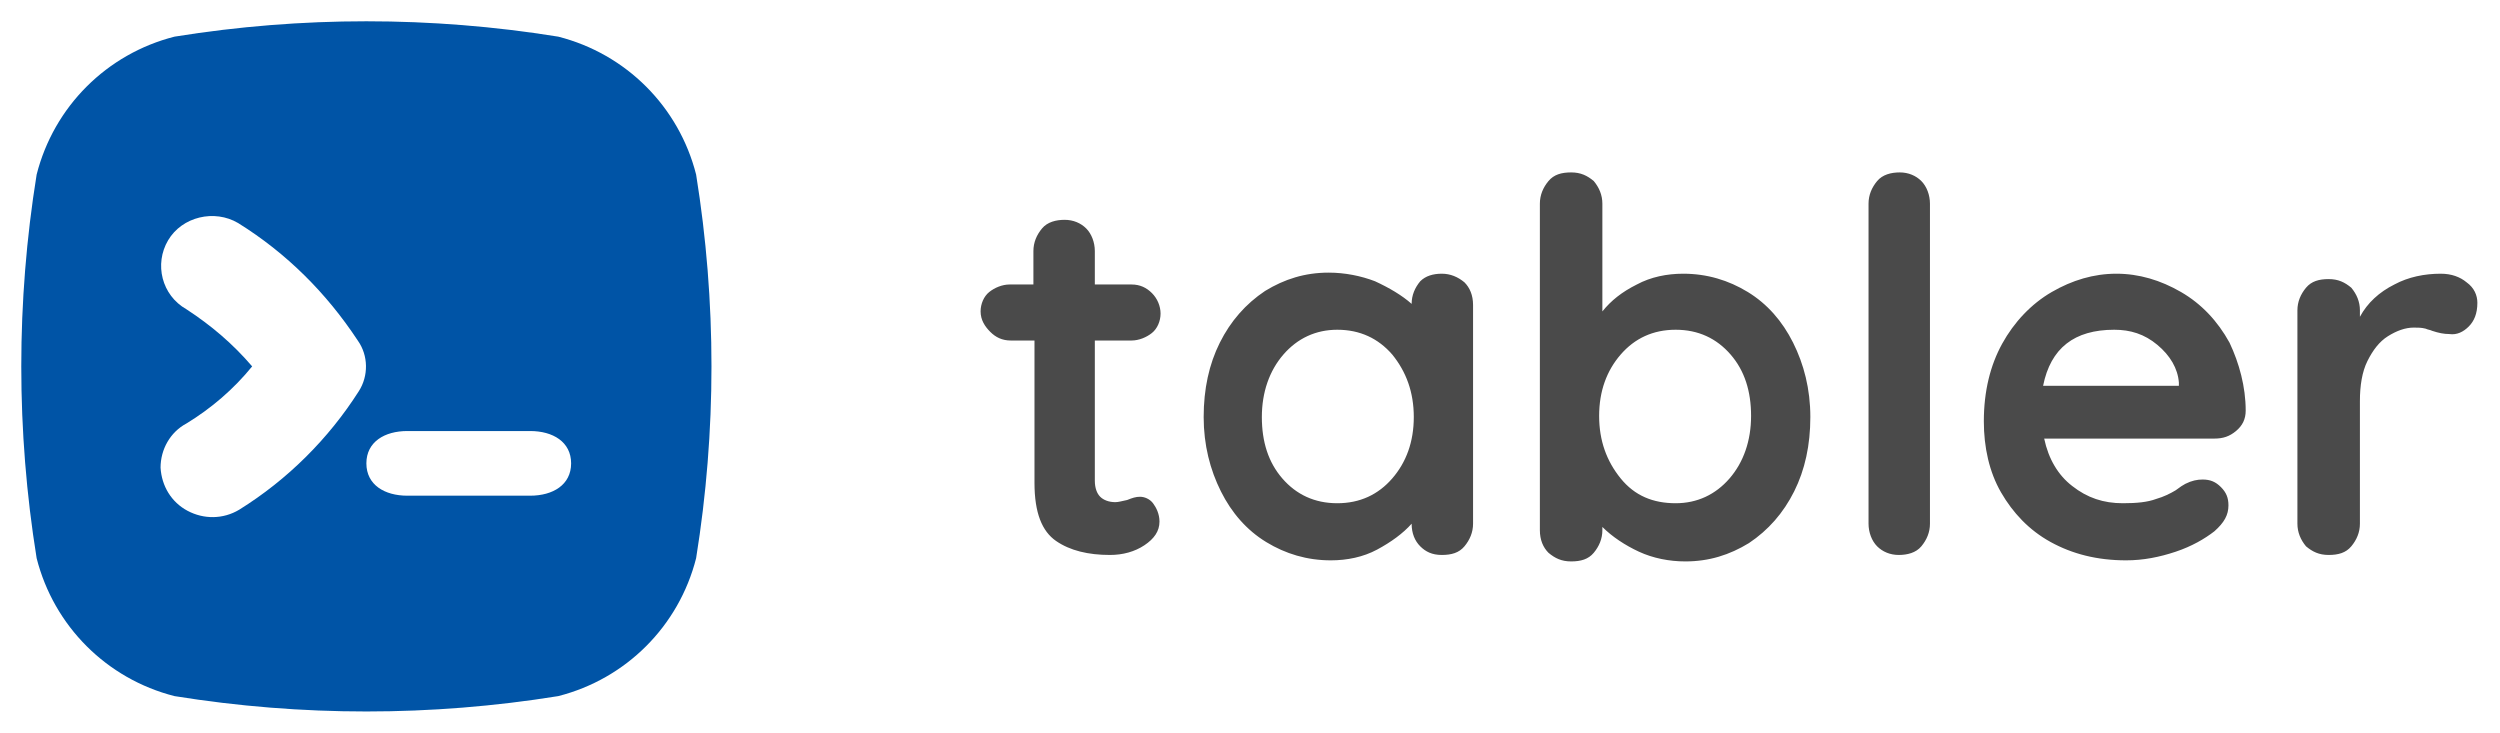
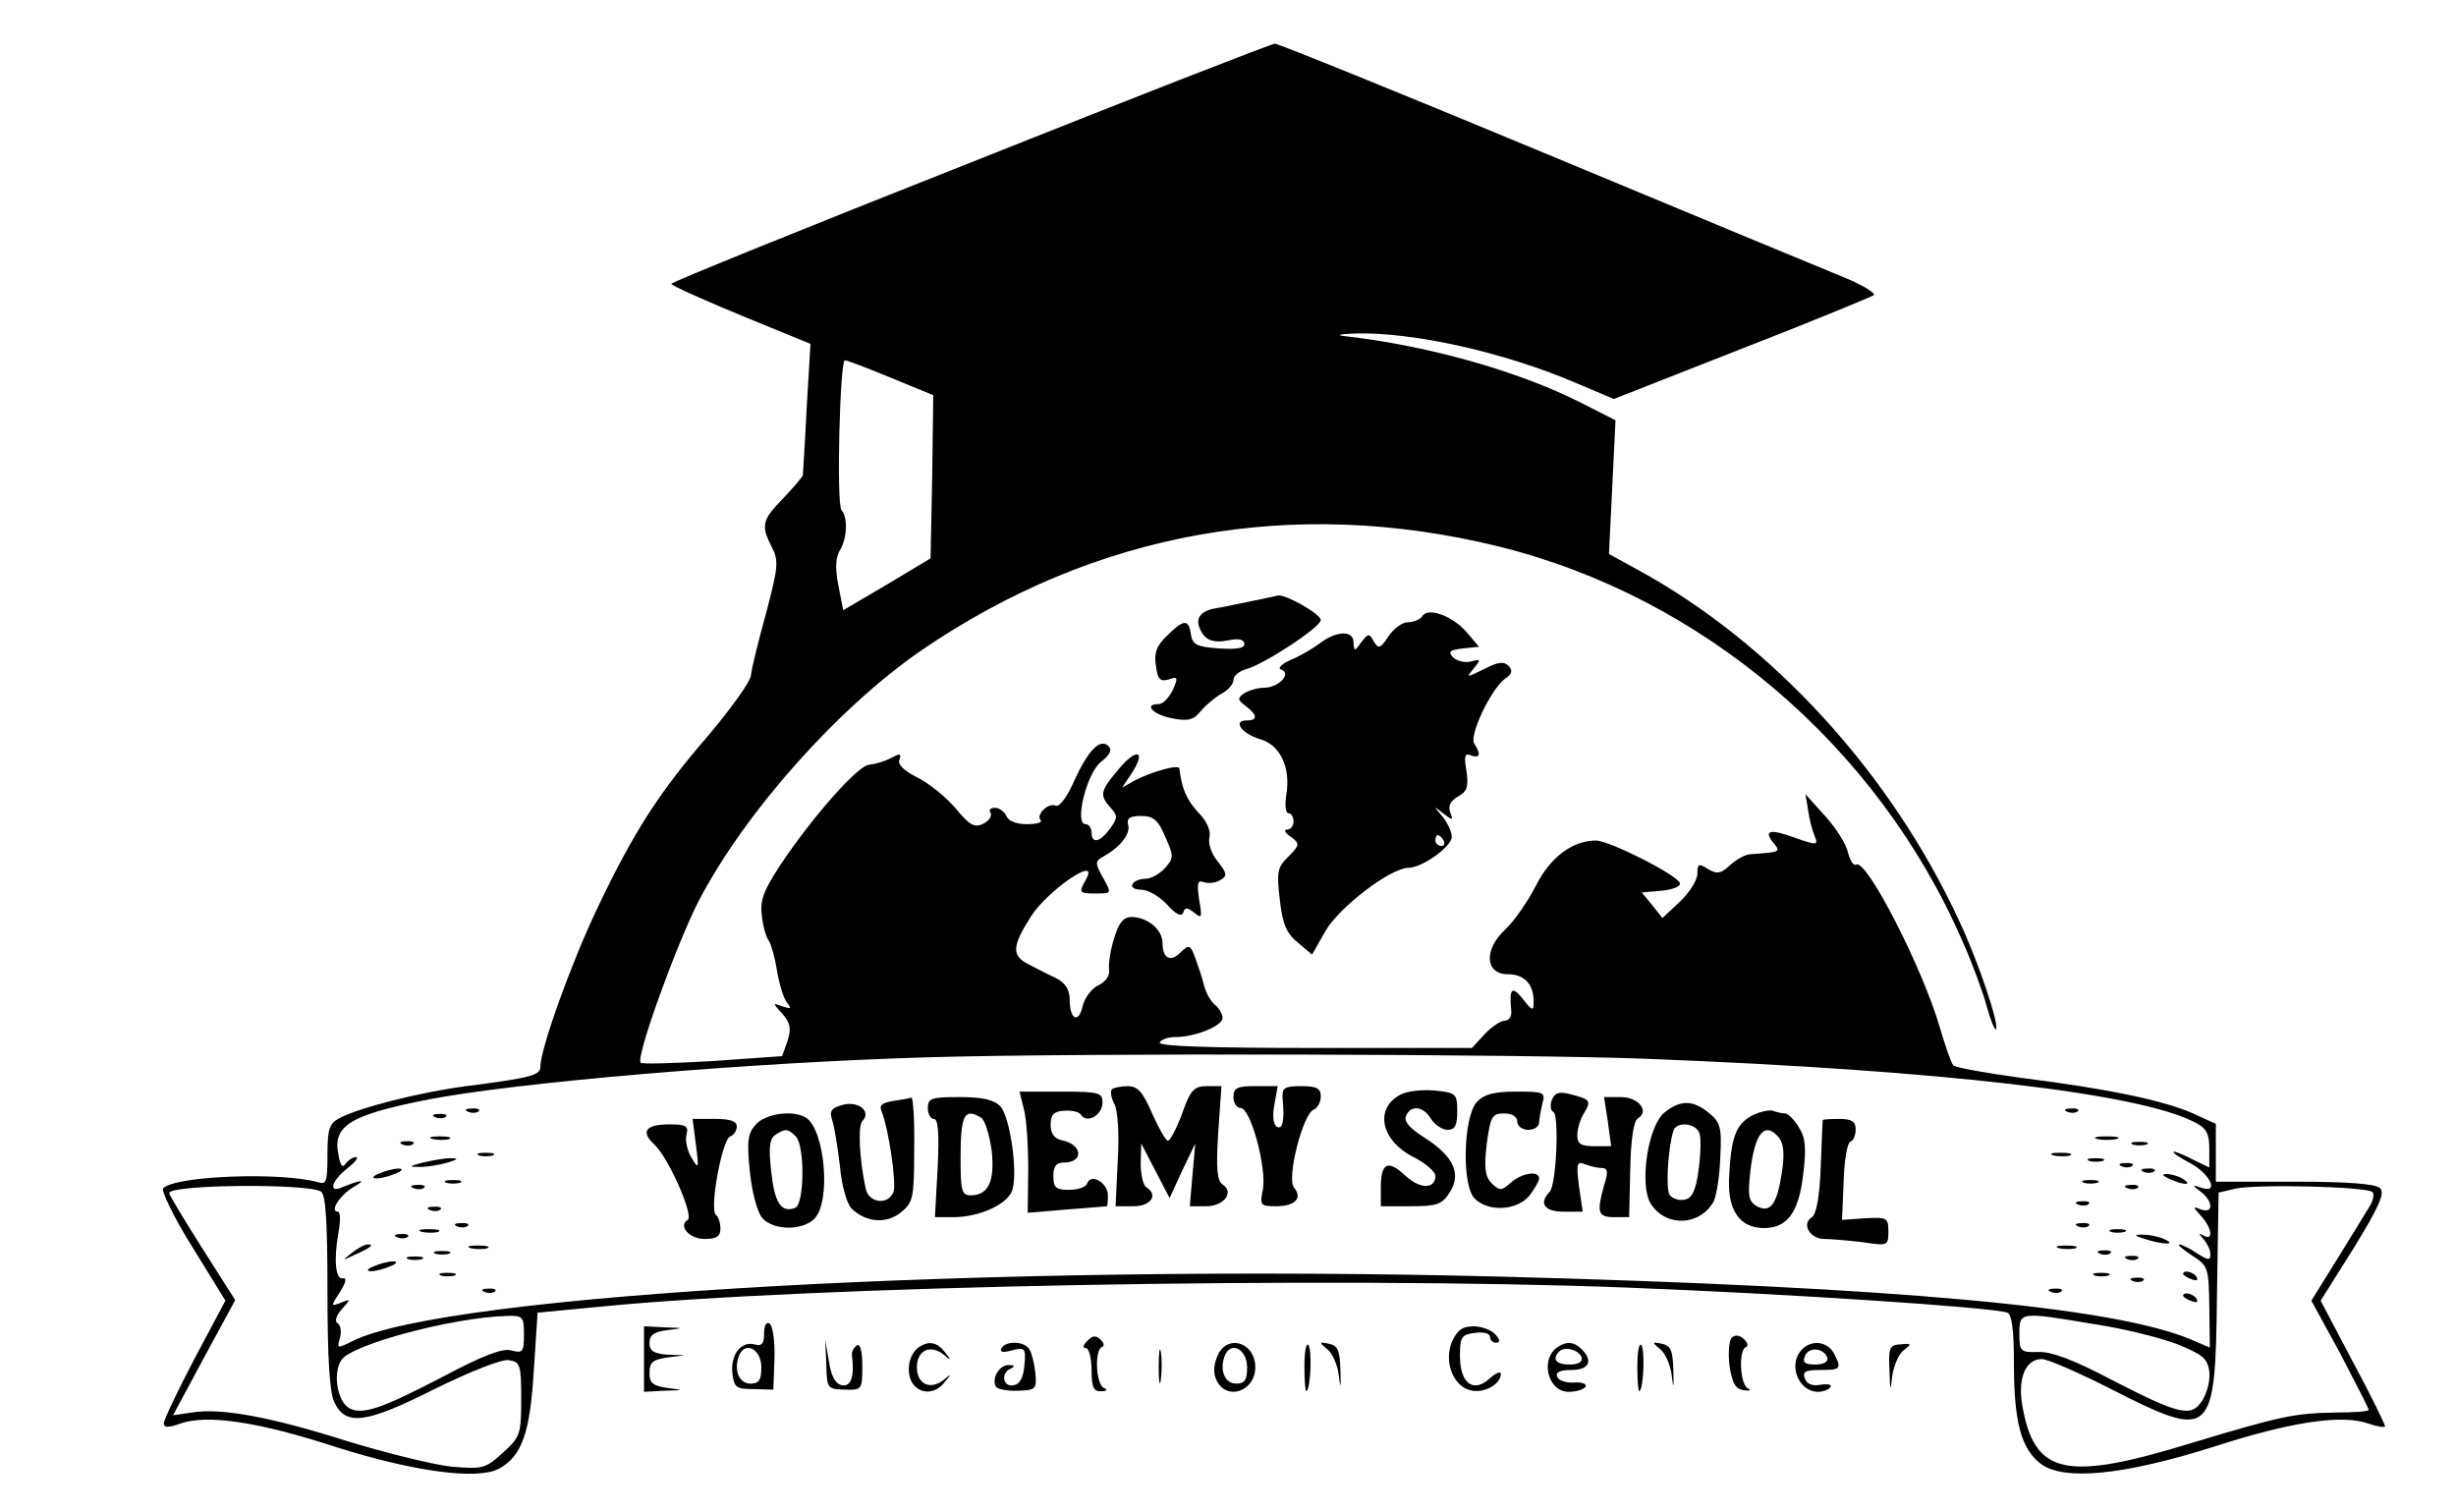
- <svg xmlns="http://www.w3.org/2000/svg" viewBox="0 0 232 68">
-   <path d="M64.6 16.2C63 9.9 58.1 5 51.8 3.4 40 1.5 28 1.5 16.2 3.4 9.9 5 5 9.9 3.4 16.2 1.5 28 1.5 40 3.4 51.8 5 58.1 9.9 63 16.2 64.6c11.8 1.9 23.8 1.9 35.6 0C58.1 63 63 58.1 64.6 51.8c1.9-11.8 1.9-23.8 0-35.6zM33.3 36.3c-2.8 4.4-6.6 8.2-11.1 11-1.5.9-3.3.9-4.8.1s-2.4-2.3-2.5-4c0-1.7.9-3.3 2.4-4.1 2.3-1.4 4.4-3.2 6.1-5.3-1.8-2.1-3.8-3.8-6.1-5.3-2.3-1.3-3-4.2-1.7-6.4s4.3-2.9 6.5-1.6c4.5 2.8 8.2 6.5 11.1 10.9 1 1.4 1 3.3.1 4.7zM49.2 46H37.8c-2.1 0-3.8-1-3.8-3s1.7-3 3.8-3h11.4c2.1 0 3.8 1 3.8 3s-1.7 3-3.8 3z" fill="#0054a6" />
-   <path d="M105.8 46.1c.4 0 .9.2 1.2.6s.6 1 .6 1.7c0 .9-.5 1.6-1.4 2.2s-2 .9-3.2.9c-2 0-3.7-.4-5-1.3s-2-2.6-2-5.4V31.6h-2.2c-.8 0-1.4-.3-1.9-.8s-.9-1.1-.9-1.9c0-.7.3-1.4.8-1.8s1.2-.7 1.9-.7h2.2v-3.1c0-.8.3-1.5.8-2.1s1.3-.8 2.1-.8 1.5.3 2 .8.8 1.3.8 2.1v3.1h3.4c.8 0 1.4.3 1.9.8s.8 1.2.8 1.9-.3 1.4-.8 1.8-1.2.7-1.9.7h-3.4v13c0 .7.2 1.2.5 1.5s.8.5 1.4.5c.3 0 .6-.1 1.1-.2.5-.2.8-.3 1.2-.3zm28-20.7c.8 0 1.5.3 2.1.8.5.5.8 1.2.8 2.1v20.3c0 .8-.3 1.5-.8 2.1-.5.6-1.2.8-2.1.8s-1.5-.3-2-.8-.8-1.2-.8-2.1c-.8.9-1.9 1.7-3.2 2.4-1.3.7-2.8 1-4.3 1-2.2 0-4.2-.6-6-1.7-1.8-1.1-3.2-2.7-4.2-4.7s-1.6-4.3-1.6-6.9c0-2.6.5-4.9 1.5-6.9s2.4-3.6 4.2-4.8c1.8-1.1 3.7-1.7 5.9-1.7 1.5 0 3 .3 4.3.8 1.3.6 2.5 1.3 3.4 2.1 0-.8.3-1.5.8-2.1.5-.5 1.2-.7 2-.7zm-9.7 21.3c2.1 0 3.8-.8 5.1-2.3s2-3.4 2-5.7-.7-4.2-2-5.8c-1.3-1.5-3-2.3-5.1-2.3-2 0-3.7.8-5 2.3-1.3 1.5-2 3.5-2 5.8s.6 4.2 1.9 5.7 3 2.3 5.1 2.3zm32.1-21.3c2.2 0 4.2.6 6 1.7 1.8 1.1 3.2 2.7 4.2 4.7s1.6 4.3 1.6 6.9-.5 4.9-1.5 6.9-2.4 3.6-4.2 4.8c-1.8 1.1-3.7 1.7-5.9 1.7-1.5 0-3-.3-4.3-.9s-2.5-1.4-3.4-2.3v.3c0 .8-.3 1.5-.8 2.1-.5.6-1.2.8-2.1.8s-1.5-.3-2.1-.8c-.5-.5-.8-1.2-.8-2.1V18.9c0-.8.3-1.5.8-2.1.5-.6 1.2-.8 2.1-.8s1.5.3 2.1.8c.5.6.8 1.3.8 2.1v10c.8-1 1.8-1.8 3.2-2.5 1.3-.7 2.8-1 4.3-1zm-.7 21.3c2 0 3.7-.8 5-2.3s2-3.5 2-5.8-.6-4.2-1.9-5.7-3-2.3-5.1-2.3-3.8.8-5.1 2.3-2 3.4-2 5.7.7 4.2 2 5.8c1.3 1.6 3 2.3 5.1 2.3zm23.6 1.9c0 .8-.3 1.5-.8 2.1s-1.3.8-2.1.8-1.5-.3-2-.8-.8-1.3-.8-2.1V18.9c0-.8.3-1.5.8-2.1s1.3-.8 2.1-.8 1.5.3 2 .8.8 1.3.8 2.1v29.7zm29.3-10.5c0 .8-.3 1.4-.9 1.9-.6.5-1.2.7-2 .7h-15.8c.4 1.9 1.3 3.4 2.6 4.4 1.4 1.1 2.9 1.6 4.7 1.6 1.3 0 2.3-.1 3.1-.4.7-.2 1.3-.5 1.8-.8.4-.3.7-.5.9-.6.6-.3 1.1-.4 1.6-.4.7 0 1.2.2 1.7.7s.7 1 .7 1.7c0 .9-.4 1.6-1.3 2.4-.9.7-2.1 1.4-3.6 1.9s-3 .8-4.6.8c-2.7 0-5-.6-7-1.7s-3.5-2.7-4.6-4.6-1.6-4.2-1.6-6.6c0-2.8.6-5.2 1.7-7.2s2.7-3.7 4.6-4.8 3.9-1.7 6-1.7 4.1.6 6 1.7 3.4 2.7 4.5 4.7c.9 1.9 1.5 4.1 1.5 6.3zm-12.2-7.5c-3.7 0-5.9 1.7-6.6 5.2h12.6v-.3c-.1-1.3-.8-2.5-2-3.5s-2.5-1.4-4-1.4zm30.3-5.2c1 0 1.8.3 2.4.8.7.5 1 1.2 1 1.9 0 1-.3 1.7-.8 2.2-.5.5-1.1.8-1.8.7-.5 0-1-.1-1.6-.3-.2-.1-.4-.1-.6-.2-.4-.1-.7-.1-1.1-.1-.8 0-1.6.3-2.4.8s-1.4 1.3-1.9 2.3-.7 2.3-.7 3.7v11.4c0 .8-.3 1.5-.8 2.1-.5.6-1.2.8-2.1.8s-1.5-.3-2.1-.8c-.5-.6-.8-1.3-.8-2.1V28.8c0-.8.3-1.5.8-2.1.5-.6 1.2-.8 2.1-.8s1.5.3 2.1.8c.5.6.8 1.3.8 2.1v.6c.7-1.3 1.8-2.3 3.2-3 1.3-.7 2.8-1 4.3-1z" fill-rule="evenodd" clip-rule="evenodd" fill="#4a4a4a" />
+ <svg xmlns="http://www.w3.org/2000/svg" version="1.0" width="450pt" height="277pt" viewBox="0 0 450 277" preserveAspectRatio="xMidYMid meet">
+   <g transform="translate(0,277) scale(0.1,-0.1)" fill="#000000" stroke="none">
+     <path d="M1778 2472 c-301 -119 -548 -219 -548 -222 0 -3 58 -29 128 -58 l127 -52 -7 -118 c-3 -64 -7 -120 -7 -123 -1 -3 -17 -22 -36 -42 -39 -40 -41 -50 -21 -89 13 -25 12 -37 -10 -120 -14 -51 -27 -103 -28 -115 -1 -12 -36 -60 -76 -108 -92 -106 -139 -179 -206 -320 -48 -101 -104 -257 -104 -290 0 -15 -18 -20 -136 -35 -84 -11 -195 -39 -233 -59 -18 -10 -21 -21 -21 -67 0 -48 -2 -55 -17 -50 -68 19 -261 12 -284 -11 -4 -4 19 -53 53 -107 l61 -99 -57 -107 c-31 -59 -56 -112 -56 -118 0 -8 9 -8 31 0 49 17 143 3 284 -43 142 -45 259 -61 299 -40 42 23 57 65 64 179 l7 107 115 11 c385 38 1333 56 1880 35 288 -11 670 -36 698 -46 8 -3 12 -31 12 -92 0 -108 13 -156 48 -184 42 -33 152 -22 317 30 142 46 235 60 284 43 17 -6 31 -8 31 -5 0 3 -26 57 -59 118 l-59 112 61 97 c46 75 57 100 48 109 -8 8 -58 12 -157 12 l-144 0 0 53 0 53 -44 20 c-54 23 -152 44 -311 64 -66 9 -122 19 -126 23 -4 4 -14 34 -24 67 -31 109 -135 312 -154 301 -5 -3 -11 7 -15 22 -3 15 -22 45 -42 67 l-36 40 5 -30 c2 -16 8 -38 12 -47 7 -17 4 -17 -36 -3 -46 17 -59 14 -39 -10 13 -16 12 -16 -42 -20 -9 0 -26 -9 -38 -20 -17 -16 -24 -17 -41 -7 -17 11 -19 9 -19 -9 0 -11 -14 -34 -32 -51 l-32 -30 -19 24 -19 23 36 3 c21 2 36 8 34 14 -5 15 -129 78 -154 78 -43 0 -84 -31 -110 -83 -15 -29 -39 -64 -56 -80 -40 -37 -37 -82 5 -82 30 0 47 -18 47 -50 0 -18 -2 -18 -20 5 -20 25 -25 19 -21 -22 1 -10 -4 -18 -12 -18 -7 0 -24 -11 -37 -25 l-23 -25 -289 0 c-190 0 -287 3 -283 10 3 6 16 10 29 10 35 0 86 20 86 35 0 7 -6 18 -14 24 -8 7 -17 23 -20 36 -3 13 -11 36 -16 50 -9 24 -11 25 -26 11 -19 -20 -34 -12 -34 16 0 25 -27 47 -56 48 -15 0 -24 -10 -32 -37 -7 -21 -11 -47 -10 -58 2 -12 -5 -23 -19 -30 -12 -5 -25 -22 -29 -37 -7 -34 -24 -27 -24 10 0 19 -8 31 -25 40 -14 6 -36 18 -50 25 -32 16 -31 33 4 88 30 47 124 112 102 70 -15 -27 -15 -28 18 -28 28 0 28 0 12 29 -15 27 -15 30 1 39 31 17 50 42 45 58 -3 12 3 16 24 16 22 0 31 -7 44 -38 16 -36 16 -39 -1 -58 -9 -10 -25 -19 -35 -19 -10 0 -21 -4 -24 -10 -3 -6 4 -10 16 -10 12 0 33 -12 47 -27 17 -19 27 -23 30 -15 3 10 7 10 20 0 14 -12 15 -9 9 24 -4 29 -3 36 8 32 8 -3 21 -2 30 3 14 8 14 12 -4 35 -11 13 -18 33 -15 44 3 12 -5 30 -21 46 -21 23 -30 44 -34 80 -1 8 -49 -5 -82 -22 l-23 -13 18 27 c27 42 8 46 -25 6 -33 -39 -35 -47 -14 -70 13 -14 13 -19 -1 -38 -18 -25 -34 -29 -34 -7 0 8 -5 15 -11 15 -21 0 2 93 28 114 17 13 21 22 14 29 -15 15 -37 -7 -63 -64 -13 -30 -27 -48 -34 -45 -14 6 -37 -18 -27 -27 3 -4 -8 -7 -26 -7 -19 0 -34 6 -37 15 -4 8 -13 15 -21 15 -8 0 -12 -4 -8 -9 3 -6 -3 -15 -13 -20 -16 -8 -25 -4 -51 28 -18 21 -50 47 -71 57 -24 12 -36 24 -32 32 4 12 1 12 -16 3 -11 -6 -29 -11 -39 -12 -20 0 -105 -96 -164 -185 -30 -46 -37 -64 -33 -92 2 -20 8 -40 13 -46 4 -6 11 -31 15 -56 4 -24 12 -50 18 -57 9 -11 7 -12 -8 -7 -19 7 -19 7 0 -14 14 -16 16 -27 9 -49 l-10 -28 -127 -9 c-70 -4 -130 -6 -132 -3 -10 9 66 218 106 296 85 163 256 355 409 460 318 217 681 282 1056 190 374 -92 695 -365 851 -724 17 -38 37 -92 44 -118 7 -26 15 -45 17 -43 7 7 -31 121 -66 196 -125 272 -343 511 -590 646 l-53 29 6 122 6 123 -67 34 c-114 57 -278 103 -428 120 -18 2 -11 4 18 5 105 3 272 -34 403 -90 l71 -30 234 92 c129 50 237 95 242 98 4 4 -19 18 -50 31 -32 13 -278 115 -547 227 -269 112 -494 203 -500 203 -6 0 -257 -98 -558 -218z m-146 -394 l78 -32 -2 -150 -3 -149 -80 -48 -80 -47 -9 46 c-6 31 -5 51 3 64 13 21 15 60 3 73 -10 11 -3 275 6 275 3 0 41 -14 84 -32z m1388 -1248 c538 -21 899 -63 1001 -116 22 -11 27 -21 27 -48 l0 -35 -29 14 c-15 8 -32 15 -36 15 -4 -1 9 -10 30 -21 37 -20 54 -57 20 -45 -17 6 -17 5 0 -8 22 -17 23 -40 0 -32 -16 6 -16 6 0 -12 20 -22 23 -46 5 -36 -10 6 -10 4 0 -7 6 -7 12 -19 12 -27 0 -12 -4 -11 -25 2 -13 9 -28 16 -32 16 -4 0 6 -9 23 -20 30 -19 31 -23 32 -94 l1 -75 -35 15 c-143 60 -544 96 -1262 115 -933 24 -1934 -32 -2106 -118 -28 -14 -29 -14 -23 6 3 12 1 24 -5 27 -5 3 -2 14 8 25 17 19 17 20 -2 12 -18 -7 -18 -6 -1 20 10 16 13 26 6 25 -14 -4 -18 32 -9 83 4 22 4 39 -1 39 -16 0 4 31 30 46 24 14 13 13 -24 -2 -24 -10 -17 13 11 35 15 12 22 21 16 21 -6 0 -14 -6 -19 -12 -5 -9 -10 -3 -13 17 -11 52 22 72 157 99 163 33 606 70 928 79 277 8 1091 6 1315 -3z m-2432 -243 c9 -6 12 -55 12 -185 0 -122 4 -185 13 -202 21 -43 58 -38 183 25 65 32 123 55 136 53 21 -3 23 -8 23 -71 0 -65 -2 -70 -34 -99 -32 -29 -37 -30 -95 -25 -34 4 -119 25 -191 47 -139 44 -230 61 -284 52 l-34 -5 57 106 57 105 -61 96 c-33 52 -60 97 -60 100 0 16 253 18 278 3z m3759 -1 c4 -4 1 -17 -7 -29 -7 -12 -34 -55 -59 -96 l-46 -74 53 -97 c28 -54 52 -100 52 -103 0 -3 -28 -5 -62 -5 -73 -1 -101 -7 -260 -55 -234 -72 -291 -60 -313 70 -8 49 7 83 36 83 11 0 68 -25 127 -55 185 -94 191 -89 194 170 l3 190 30 7 c37 9 242 4 252 -6z m-3387 -261 c0 -32 -2 -35 -24 -29 -16 4 -52 -10 -122 -47 -115 -60 -150 -72 -174 -59 -22 12 -31 65 -14 89 20 28 202 77 302 80 30 1 32 -1 32 -34z m2877 19 c54 -8 122 -25 153 -37 46 -19 55 -26 58 -50 2 -16 -4 -39 -13 -53 -20 -31 -40 -27 -168 39 -66 35 -109 51 -132 50 -33 -1 -35 1 -35 33 0 41 0 41 137 18z" />
+     <path d="M2037 774 c-3 -4 -1 -16 5 -27 6 -12 9 -54 6 -104 l-4 -83 33 0 c32 0 46 21 23 35 -5 3 -10 23 -10 43 l1 37 26 -50 26 -50 23 50 24 50 -5 -57 -5 -58 30 0 c33 0 52 26 30 40 -10 6 -12 30 -8 94 l6 86 -27 0 c-23 0 -30 -7 -45 -50 -10 -27 -22 -50 -26 -50 -4 0 -17 23 -29 50 -17 39 -26 50 -45 50 -12 0 -26 -3 -29 -6z" />
+     <path d="M2260 760 c0 -11 6 -20 13 -20 19 0 48 -111 41 -149 -6 -29 -5 -31 24 -31 35 0 49 15 33 34 -14 17 16 135 36 143 7 3 13 14 13 24 0 15 -7 19 -36 19 -31 0 -35 -3 -34 -22 4 -42 0 -59 -11 -52 -6 4 -8 20 -4 40 l6 34 -41 0 c-33 0 -40 -3 -40 -20z" />
+     <path d="M2567 765 c-49 -25 -38 -84 23 -115 22 -11 40 -27 40 -34 0 -25 -28 -25 -55 0 -32 30 -45 24 -45 -22 l0 -34 55 0 c47 0 57 3 71 25 22 34 8 66 -45 100 -27 17 -39 30 -35 40 8 21 32 19 46 -5 7 -11 21 -20 30 -20 14 0 18 8 18 34 0 32 -2 34 -41 38 -23 2 -50 -1 -62 -7z" />
+     <path d="M1876 738 c5 -18 8 -68 8 -112 l-1 -78 71 6 c39 3 72 6 74 6 1 0 2 9 2 20 0 23 -31 41 -38 22 -2 -7 -17 -12 -33 -12 -24 0 -29 4 -29 25 0 18 5 25 19 25 38 0 34 34 -4 41 -13 3 -20 12 -20 28 0 19 6 25 25 26 14 1 28 -2 31 -8 11 -16 39 0 39 23 0 18 -6 20 -76 20 l-76 0 8 -32z" />
+     <path d="M2706 751 c-25 -27 -28 -153 -4 -177 25 -25 77 -22 100 5 10 13 18 27 18 32 0 15 -32 10 -52 -8 -17 -15 -20 -15 -35 -1 -12 13 -14 28 -9 72 7 51 10 56 32 56 15 0 24 -6 24 -15 0 -8 9 -15 20 -15 11 0 20 6 20 13 0 6 3 22 6 35 6 21 3 22 -48 22 -41 0 -59 -5 -72 -19z" />
+     <path d="M2843 754 c-3 -10 -2 -19 3 -21 11 -4 6 -135 -7 -147 -20 -21 -9 -36 26 -36 l35 0 -7 47 c-5 41 -4 46 11 40 10 -4 24 -7 31 -7 11 0 12 -7 4 -32 -14 -50 -11 -58 19 -58 l27 0 2 87 c1 54 6 89 14 94 22 13 1 39 -31 39 l-31 0 7 -45 6 -45 -31 0 c-24 0 -31 4 -31 20 0 11 5 29 12 40 14 23 12 26 -24 35 -22 6 -29 3 -35 -11z" />
+     <path d="M1637 753 c-22 -4 -27 -8 -21 -21 12 -30 27 -130 21 -146 -10 -25 -46 -20 -51 7 -12 56 -14 115 -6 123 17 17 -6 37 -35 30 -22 -6 -26 -11 -20 -29 4 -12 10 -50 14 -84 3 -35 13 -69 21 -77 27 -26 64 -29 91 -7 22 18 24 26 24 115 1 53 -2 95 -5 95 -3 -1 -18 -4 -33 -6z" />
+     <path d="M1700 740 c0 -11 5 -20 11 -20 8 0 10 -26 7 -90 l-5 -90 34 0 c48 0 100 24 108 50 10 33 -4 132 -22 153 -12 12 -32 17 -75 17 -51 0 -58 -2 -58 -20z m98 -18 c7 -5 15 -32 19 -60 6 -56 -6 -82 -38 -82 -17 0 -19 8 -19 68 0 80 7 93 38 74z" />
+     <path d="M3050 732 c-31 -25 -47 -134 -25 -168 28 -43 90 -40 115 5 5 11 11 47 12 81 3 55 0 64 -21 81 -29 24 -52 24 -81 1z m64 -39 c3 -10 2 -40 -2 -68 -5 -37 -12 -51 -26 -53 -10 -2 -22 2 -27 9 -7 12 -3 85 7 117 5 18 42 15 48 -5z" />
+     <path d="M858 733 c7 -3 16 -2 19 1 4 3 -2 6 -13 5 -11 0 -14 -3 -6 -6z" />
+     <path d="M3208 725 c-28 -16 -37 -41 -40 -117 -2 -57 21 -88 64 -88 43 0 64 29 72 99 6 49 4 68 -9 87 -8 13 -19 24 -24 24 -5 0 -15 2 -23 5 -7 2 -25 -2 -40 -10z m52 -40 c8 -10 10 -30 5 -62 -9 -60 -21 -76 -46 -63 -15 9 -17 18 -12 63 8 72 27 94 53 62z" />
+     <path d="M3788 733 c7 -3 16 -2 19 1 4 3 -2 6 -13 5 -11 0 -14 -3 -6 -6z" />
+     <path d="M798 723 c7 -3 16 -2 19 1 4 3 -2 6 -13 5 -11 0 -14 -3 -6 -6z" />
+     <path d="M1385 710 c-15 -17 -17 -30 -11 -87 4 -39 14 -75 23 -85 21 -23 75 -23 96 0 30 33 18 162 -16 184 -23 15 -74 8 -92 -12z m73 -22 c17 -17 16 -124 -1 -131 -26 -10 -38 10 -44 67 -5 44 -3 60 8 67 18 12 23 11 37 -3z" />
+     <path d="M1275 673 c6 -45 5 -46 -8 -24 -8 13 -12 32 -9 43 4 15 -2 18 -31 18 -44 0 -54 -13 -28 -37 26 -24 73 -131 61 -138 -18 -11 3 -35 31 -35 22 0 29 5 29 19 0 11 -4 22 -8 25 -13 8 11 139 26 144 6 2 12 10 12 18 0 10 -12 14 -41 14 l-40 0 6 -47z" />
+     <path d="M3340 718 c-1 -2 -2 -41 -4 -87 -2 -53 -8 -86 -16 -91 -20 -12 -4 -40 23 -40 13 0 45 -3 71 -6 45 -7 46 -6 46 20 0 25 -3 26 -42 24 l-43 -3 3 70 c1 39 7 72 12 73 6 2 10 12 10 23 0 14 -7 19 -30 19 -16 0 -30 -1 -30 -2z" />
+     <path d="M793 683 c9 -2 23 -2 30 0 6 3 -1 5 -18 5 -16 0 -22 -2 -12 -5z" />
+     <path d="M3843 683 c9 -2 25 -2 35 0 9 3 1 5 -18 5 -19 0 -27 -2 -17 -5z" />
+     <path d="M738 673 c7 -3 16 -2 19 1 4 3 -2 6 -13 5 -11 0 -14 -3 -6 -6z" />
+     <path d="M3908 673 c6 -2 18 -2 25 0 6 3 1 5 -13 5 -14 0 -19 -2 -12 -5z" />
+     <path d="M878 653 c6 -2 18 -2 25 0 6 3 1 5 -13 5 -14 0 -19 -2 -12 -5z" />
+     <path d="M3763 653 c9 -2 23 -2 30 0 6 3 -1 5 -18 5 -16 0 -22 -2 -12 -5z" />
+     <path d="M775 640 c-27 -7 -27 -8 -5 -8 14 0 36 4 50 8 20 6 21 8 5 8 -11 0 -33 -4 -50 -8z" />
+     <path d="M3828 643 c6 -2 18 -2 25 0 6 3 1 5 -13 5 -14 0 -19 -2 -12 -5z" />
+     <path d="M3888 633 c7 -3 16 -2 19 1 4 3 -2 6 -13 5 -11 0 -14 -3 -6 -6z" />
+     <path d="M695 620 c-13 -5 -14 -9 -5 -9 8 0 24 4 35 9 13 5 14 9 5 9 -8 0 -24 -4 -35 -9z" />
+     <path d="M3928 623 c7 -3 16 -2 19 1 4 3 -2 6 -13 5 -11 0 -14 -3 -6 -6z" />
+     <path d="M3975 610 c27 -12 43 -12 25 0 -8 5 -22 9 -30 9 -10 0 -8 -3 5 -9z" />
+     <path d="M818 603 c6 -2 18 -2 25 0 6 3 1 5 -13 5 -14 0 -19 -2 -12 -5z" />
+     <path d="M3818 603 c6 -2 18 -2 25 0 6 3 1 5 -13 5 -14 0 -19 -2 -12 -5z" />
+     <path d="M758 593 c7 -3 16 -2 19 1 4 3 -2 6 -13 5 -11 0 -14 -3 -6 -6z" />
+     <path d="M3898 593 c7 -3 16 -2 19 1 4 3 -2 6 -13 5 -11 0 -14 -3 -6 -6z" />
+     <path d="M3808 563 c7 -3 16 -2 19 1 4 3 -2 6 -13 5 -11 0 -14 -3 -6 -6z" />
+     <path d="M788 553 c7 -3 16 -2 19 1 4 3 -2 6 -13 5 -11 0 -14 -3 -6 -6z" />
+     <path d="M838 523 c7 -3 16 -2 19 1 4 3 -2 6 -13 5 -11 0 -14 -3 -6 -6z" />
+     <path d="M3808 523 c7 -3 16 -2 19 1 4 3 -2 6 -13 5 -11 0 -14 -3 -6 -6z" />
+     <path d="M773 513 c9 -2 23 -2 30 0 6 3 -1 5 -18 5 -16 0 -22 -2 -12 -5z" />
+     <path d="M3868 513 c6 -2 18 -2 25 0 6 3 1 5 -13 5 -14 0 -19 -2 -12 -5z" />
+     <path d="M728 503 c7 -3 16 -2 19 1 4 3 -2 6 -13 5 -11 0 -14 -3 -6 -6z" />
+     <path d="M3930 500 c34 -11 60 -11 35 0 -11 5 -29 8 -40 8 -16 0 -15 -2 5 -8z" />
+     <path d="M644 474 c-18 -14 -18 -14 6 -3 31 14 36 19 24 19 -6 0 -19 -7 -30 -16z" />
+     <path d="M863 483 c9 -2 23 -2 30 0 6 3 -1 5 -18 5 -16 0 -22 -2 -12 -5z" />
+     <path d="M3773 483 c9 -2 23 -2 30 0 6 3 -1 5 -18 5 -16 0 -22 -2 -12 -5z" />
+     <path d="M798 473 c6 -2 18 -2 25 0 6 3 1 5 -13 5 -14 0 -19 -2 -12 -5z" />
+     <path d="M3848 473 c7 -3 16 -2 19 1 4 3 -2 6 -13 5 -11 0 -14 -3 -6 -6z" />
+     <path d="M748 463 c6 -2 18 -2 25 0 6 3 1 5 -13 5 -14 0 -19 -2 -12 -5z" />
+     <path d="M3898 463 c7 -3 16 -2 19 1 4 3 -2 6 -13 5 -11 0 -14 -3 -6 -6z" />
+     <path d="M685 450 c-13 -5 -14 -9 -5 -9 8 0 24 4 35 9 13 5 14 9 5 9 -8 0 -24 -4 -35 -9z" />
+     <path d="M808 433 c6 -2 18 -2 25 0 6 3 1 5 -13 5 -14 0 -19 -2 -12 -5z" />
+     <path d="M3838 433 c6 -2 18 -2 25 0 6 3 1 5 -13 5 -14 0 -19 -2 -12 -5z" />
+     <path d="M4000 436 c0 -2 7 -7 16 -10 8 -3 12 -2 9 4 -6 10 -25 14 -25 6z" />
+     <path d="M3908 423 c7 -3 16 -2 19 1 4 3 -2 6 -13 5 -11 0 -14 -3 -6 -6z" />
+     <path d="M888 403 c7 -3 16 -2 19 1 4 3 -2 6 -13 5 -11 0 -14 -3 -6 -6z" />
+     <path d="M3758 403 c7 -3 16 -2 19 1 4 3 -2 6 -13 5 -11 0 -14 -3 -6 -6z" />
+     <path d="M4000 396 c0 -2 7 -7 16 -10 8 -3 12 -2 9 4 -6 10 -25 14 -25 6z" />
+     <path d="M2290 1668 c-25 -5 -52 -11 -60 -12 -27 -4 -39 -16 -33 -34 9 -25 24 -31 55 -25 18 4 28 1 28 -7 0 -8 -15 -10 -47 -8 -41 3 -48 7 -51 26 -4 28 -13 28 -44 -3 -19 -18 -24 -32 -20 -55 3 -25 8 -29 23 -25 17 6 18 4 8 -19 -7 -14 -18 -26 -26 -26 -28 0 -11 -19 24 -26 30 -6 40 -3 53 13 9 11 26 25 38 32 12 6 22 18 22 25 0 8 10 16 23 20 32 8 137 77 137 90 0 11 -64 47 -78 45 -4 -1 -27 -6 -52 -11z" />
+     <path d="M2606 1641 c-4 -6 -16 -11 -26 -11 -11 0 -27 -12 -36 -26 -15 -22 -18 -24 -27 -9 -8 15 -10 15 -23 -2 -12 -17 -13 -17 -14 0 0 22 -30 22 -61 -1 -13 -10 -37 -24 -54 -31 -18 -8 -25 -16 -17 -18 19 -7 -5 -33 -32 -33 -11 0 -28 -5 -36 -10 -13 -9 -13 -12 3 -24 21 -16 22 -26 1 -26 -26 0 -9 -24 24 -34 37 -10 57 -51 49 -101 -3 -19 -2 -35 4 -35 5 0 9 -7 9 -15 0 -8 -5 -15 -12 -15 -6 0 -4 -6 7 -13 17 -13 17 -15 -5 -37 -20 -20 -21 -28 -15 -79 5 -44 12 -61 33 -78 l26 -22 25 44 c26 44 118 114 151 115 26 0 80 39 80 57 0 9 -8 26 -17 37 -17 20 -17 20 1 6 18 -14 19 -13 13 2 -4 12 1 21 15 29 16 9 19 17 15 46 -5 28 -3 34 8 29 17 -6 19 2 6 22 -9 15 30 98 56 118 14 9 15 16 7 24 -9 9 -20 7 -45 -6 -33 -16 -33 -16 -19 1 14 17 13 18 -5 13 -11 -3 -26 1 -33 8 -9 10 -6 13 18 16 l30 3 -23 27 c-26 30 -71 46 -81 29z m39 -411 c3 -5 1 -10 -4 -10 -6 0 -11 5 -11 10 0 6 2 10 4 10 3 0 8 -4 11 -10z" />
+     <path d="M1400 327 c0 -19 -4 -24 -18 -20 -25 6 -44 -20 -40 -54 3 -25 7 -28 39 -28 l36 -1 2 57 c1 32 -3 60 -9 64 -6 4 -10 -4 -10 -18z m-5 -62 c0 -23 -4 -30 -20 -30 -21 0 -31 25 -21 51 11 28 41 12 41 -21z" />
+     <path d="M1180 280 l0 -60 38 2 c36 1 36 1 5 5 -27 4 -33 9 -33 28 0 19 6 24 33 28 l32 4 -32 1 c-25 2 -33 7 -33 21 0 15 8 21 33 24 31 4 31 4 -5 5 l-38 2 0 -60z" />
+     <path d="M2660 311 c-15 -38 4 -84 38 -89 24 -4 52 13 52 31 0 5 -9 2 -21 -9 -30 -27 -54 -8 -54 42 0 35 3 39 28 42 15 2 27 -1 27 -7 0 -6 5 -11 11 -11 8 0 8 5 -1 15 -7 8 -25 15 -40 15 -21 0 -30 -7 -40 -29z" />
+     <path d="M1992 313 c-8 -8 -9 -13 -2 -13 5 0 10 -18 10 -40 0 -32 4 -40 18 -39 10 0 12 3 5 6 -15 5 -18 70 -4 75 5 2 4 8 -3 14 -8 8 -15 7 -24 -3z" />
+     <path d="M3173 319 c-5 -5 -7 -28 -4 -52 5 -32 11 -42 26 -44 11 -2 14 0 8 3 -15 6 -18 71 -4 76 5 2 3 8 -4 15 -8 7 -16 8 -22 2z" />
+     <path d="M1514 270 c1 -44 2 -45 34 -46 31 -1 32 0 32 43 0 28 -4 42 -10 38 -6 -4 -10 -12 -9 -18 5 -39 -2 -58 -18 -55 -12 2 -20 16 -24 43 l-7 40 2 -45z" />
+     <path d="M1684 302 c-18 -12 -24 -42 -14 -63 13 -24 43 -25 61 -1 13 15 12 16 -3 3 -24 -18 -48 -7 -48 24 0 31 24 42 48 24 15 -13 16 -12 3 4 -14 18 -29 21 -47 9z" />
+     <path d="M1835 300 c-4 -7 2 -9 19 -4 24 6 26 4 23 -27 -2 -23 -8 -35 -20 -37 -20 -4 -24 24 -4 31 7 4 6 6 -4 6 -18 1 -33 -25 -24 -40 3 -4 21 -8 40 -7 33 1 35 3 32 33 -2 18 -7 37 -11 43 -9 15 -43 16 -51 2z" />
+     <path d="M2123 265 c0 -27 2 -38 4 -22 2 15 2 37 0 50 -2 12 -4 0 -4 -28z" />
+     <path d="M2230 284 c-7 -17 -7 -32 0 -45 20 -36 70 -17 70 26 0 47 -54 62 -70 19z m55 -19 c0 -23 -4 -30 -20 -30 -21 0 -31 25 -21 51 11 28 41 12 41 -21z" />
+     <path d="M2390 265 c0 -27 2 -46 4 -44 8 8 10 78 3 85 -4 4 -7 -14 -7 -41z" />
+     <path d="M2432 298 c9 -7 19 -29 21 -48 3 -26 4 -24 3 10 -1 36 -5 45 -21 48 -18 4 -19 3 -3 -10z" />
+     <path d="M2854 302 c-33 -22 -18 -82 20 -82 14 0 27 4 31 9 3 6 -7 9 -21 8 -15 -1 -29 4 -31 11 -3 8 6 12 26 12 32 0 41 16 19 38 -14 14 -28 15 -44 4z m44 -19 c2 -8 -6 -13 -22 -13 -25 0 -33 10 -19 24 10 10 36 3 41 -11z" />
+     <path d="M3000 265 c0 -27 2 -46 4 -44 8 8 10 78 3 85 -4 4 -7 -14 -7 -41z" />
+     <path d="M3042 298 c9 -7 19 -29 21 -48 3 -26 4 -24 3 10 -1 36 -5 45 -21 48 -18 4 -19 3 -3 -10z" />
+     <path d="M3302 298 c-27 -27 -7 -78 29 -78 10 0 20 4 23 9 3 4 -5 6 -18 4 -15 -3 -25 1 -29 11 -5 13 1 16 28 16 38 0 40 2 25 31 -12 21 -40 25 -58 7z m46 -15 c2 -8 -6 -13 -22 -13 -19 0 -24 4 -19 15 6 18 34 16 41 -2z" />
+     <path d="M3462 260 c1 -40 2 -41 5 -11 3 19 12 41 21 47 15 12 15 13 -5 11 -21 -1 -23 -6 -21 -47z" />
+   </g>
</svg>
